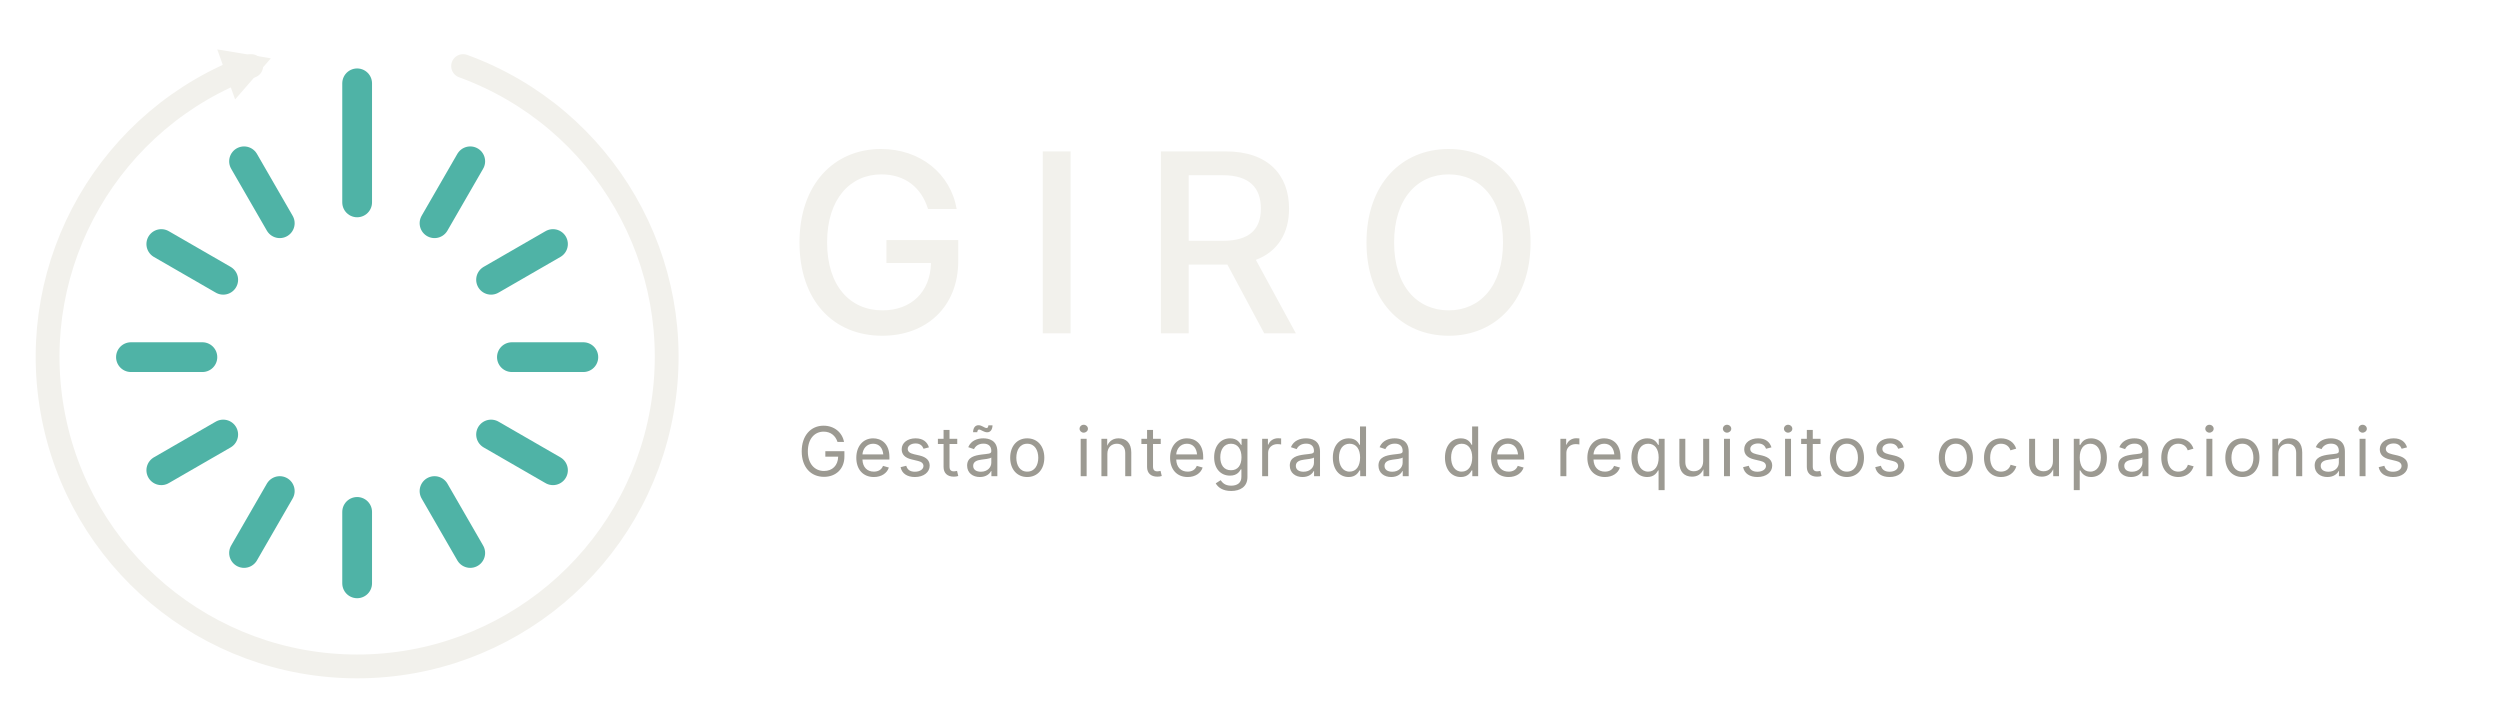
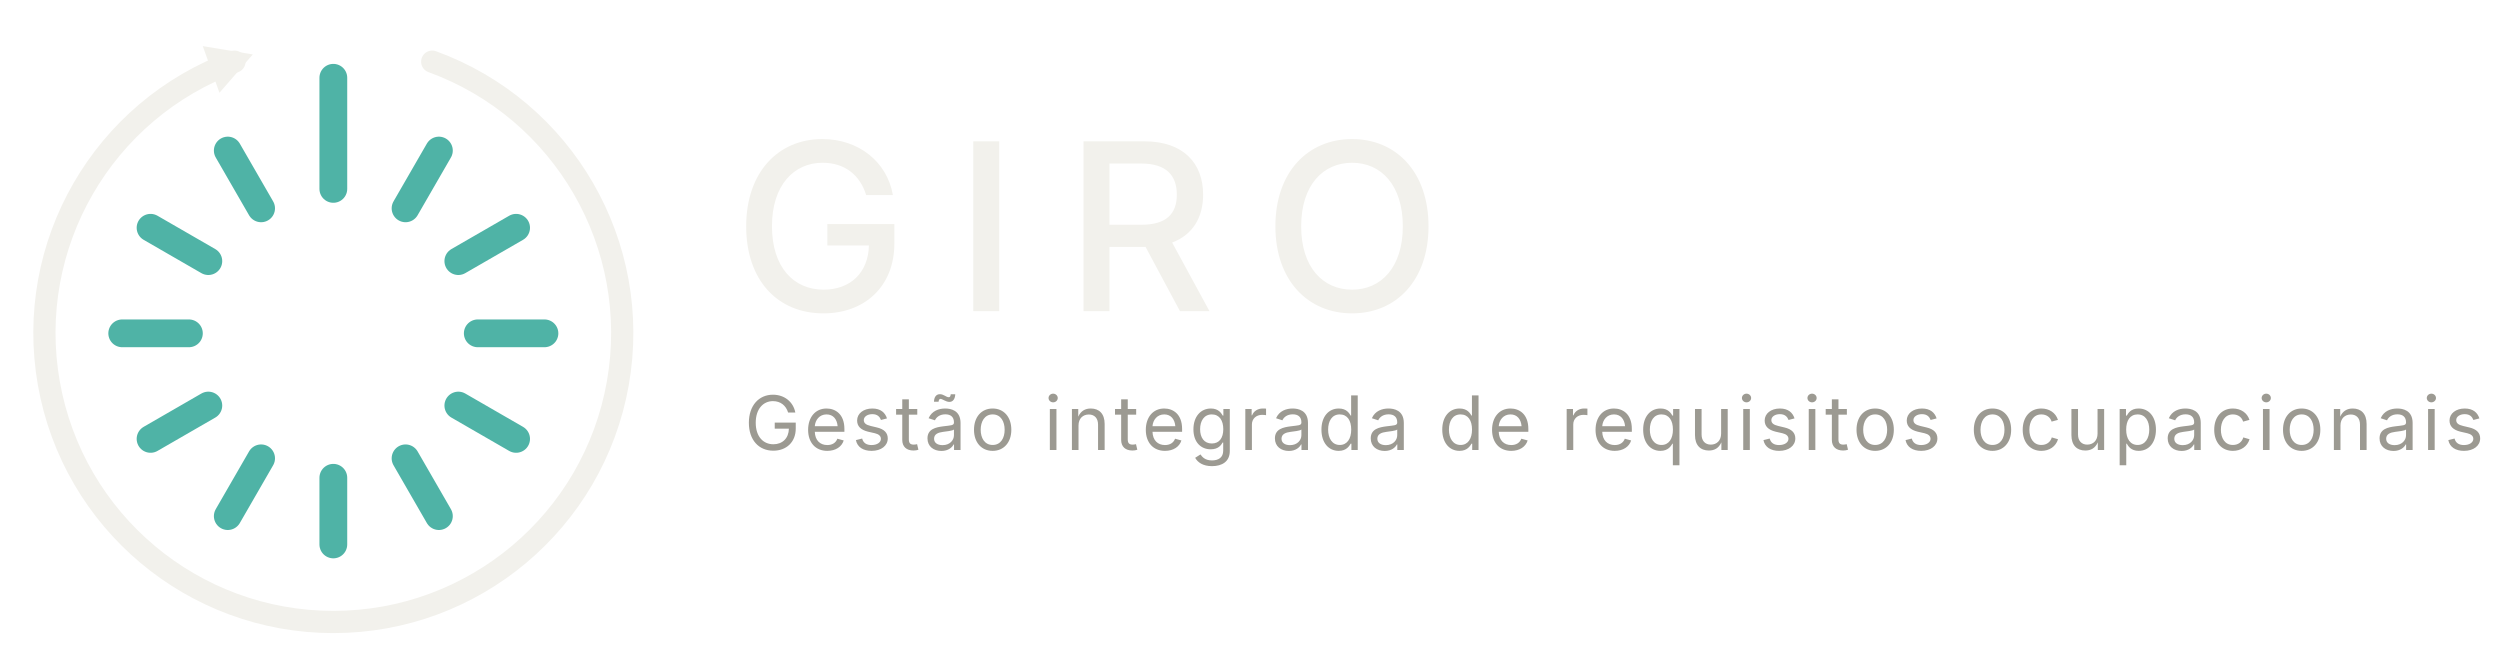
- <svg xmlns="http://www.w3.org/2000/svg" viewBox="0 0 420 120" width="420" height="120" role="img" aria-label="GIRO — Gestão integrada de requisitos ocupacionais">
+ <svg xmlns="http://www.w3.org/2000/svg" viewBox="0 0 450 120" width="450" height="120" role="img" aria-label="GIRO — Gestão integrada de requisitos ocupacionais">
  <g stroke="#4FB3A6" stroke-width="5" stroke-linecap="round">
    <line x1="60" y1="34" x2="60" y2="14" />
    <line x1="73" y1="37.5" x2="79" y2="27.1" />
    <line x1="82.5" y1="47" x2="92.9" y2="41" />
    <line x1="86" y1="60" x2="98" y2="60" />
    <line x1="82.5" y1="73" x2="92.9" y2="79" />
    <line x1="73" y1="82.5" x2="79" y2="92.9" />
    <line x1="60" y1="86" x2="60" y2="98" />
    <line x1="47" y1="82.5" x2="41" y2="92.9" />
    <line x1="37.5" y1="73" x2="27.1" y2="79" />
    <line x1="34" y1="60" x2="22" y2="60" />
    <line x1="37.5" y1="47" x2="27.1" y2="41" />
    <line x1="47" y1="37.5" x2="41" y2="27.1" />
  </g>
  <path d="M77.8 11.1 A52 52 0 1 1 42.2 11.1" fill="none" stroke="#F2F1EC" stroke-width="4" stroke-linecap="round" />
  <polygon points="45.5,9.8 39.5,16.7 36.5,8.3" fill="#F2F1EC" />
  <text x="132" y="56" font-family="Inter, 'Segoe UI', system-ui, sans-serif" font-size="42" font-weight="500" letter-spacing="8.4" fill="#F2F1EC">GIRO</text>
-   <text x="134" y="80" font-family="Inter, 'Segoe UI', system-ui, sans-serif" font-size="11.5" font-weight="400" letter-spacing="0.7" fill="#9C9A92">Gestão integrada de requisitos ocupacionais</text>
+   <text x="134" y="81" font-family="Inter, 'Segoe UI', system-ui, sans-serif" font-size="13.5" font-weight="400" letter-spacing="0.7" fill="#9C9A92">Gestão integrada de requisitos ocupacionais</text>
</svg>
